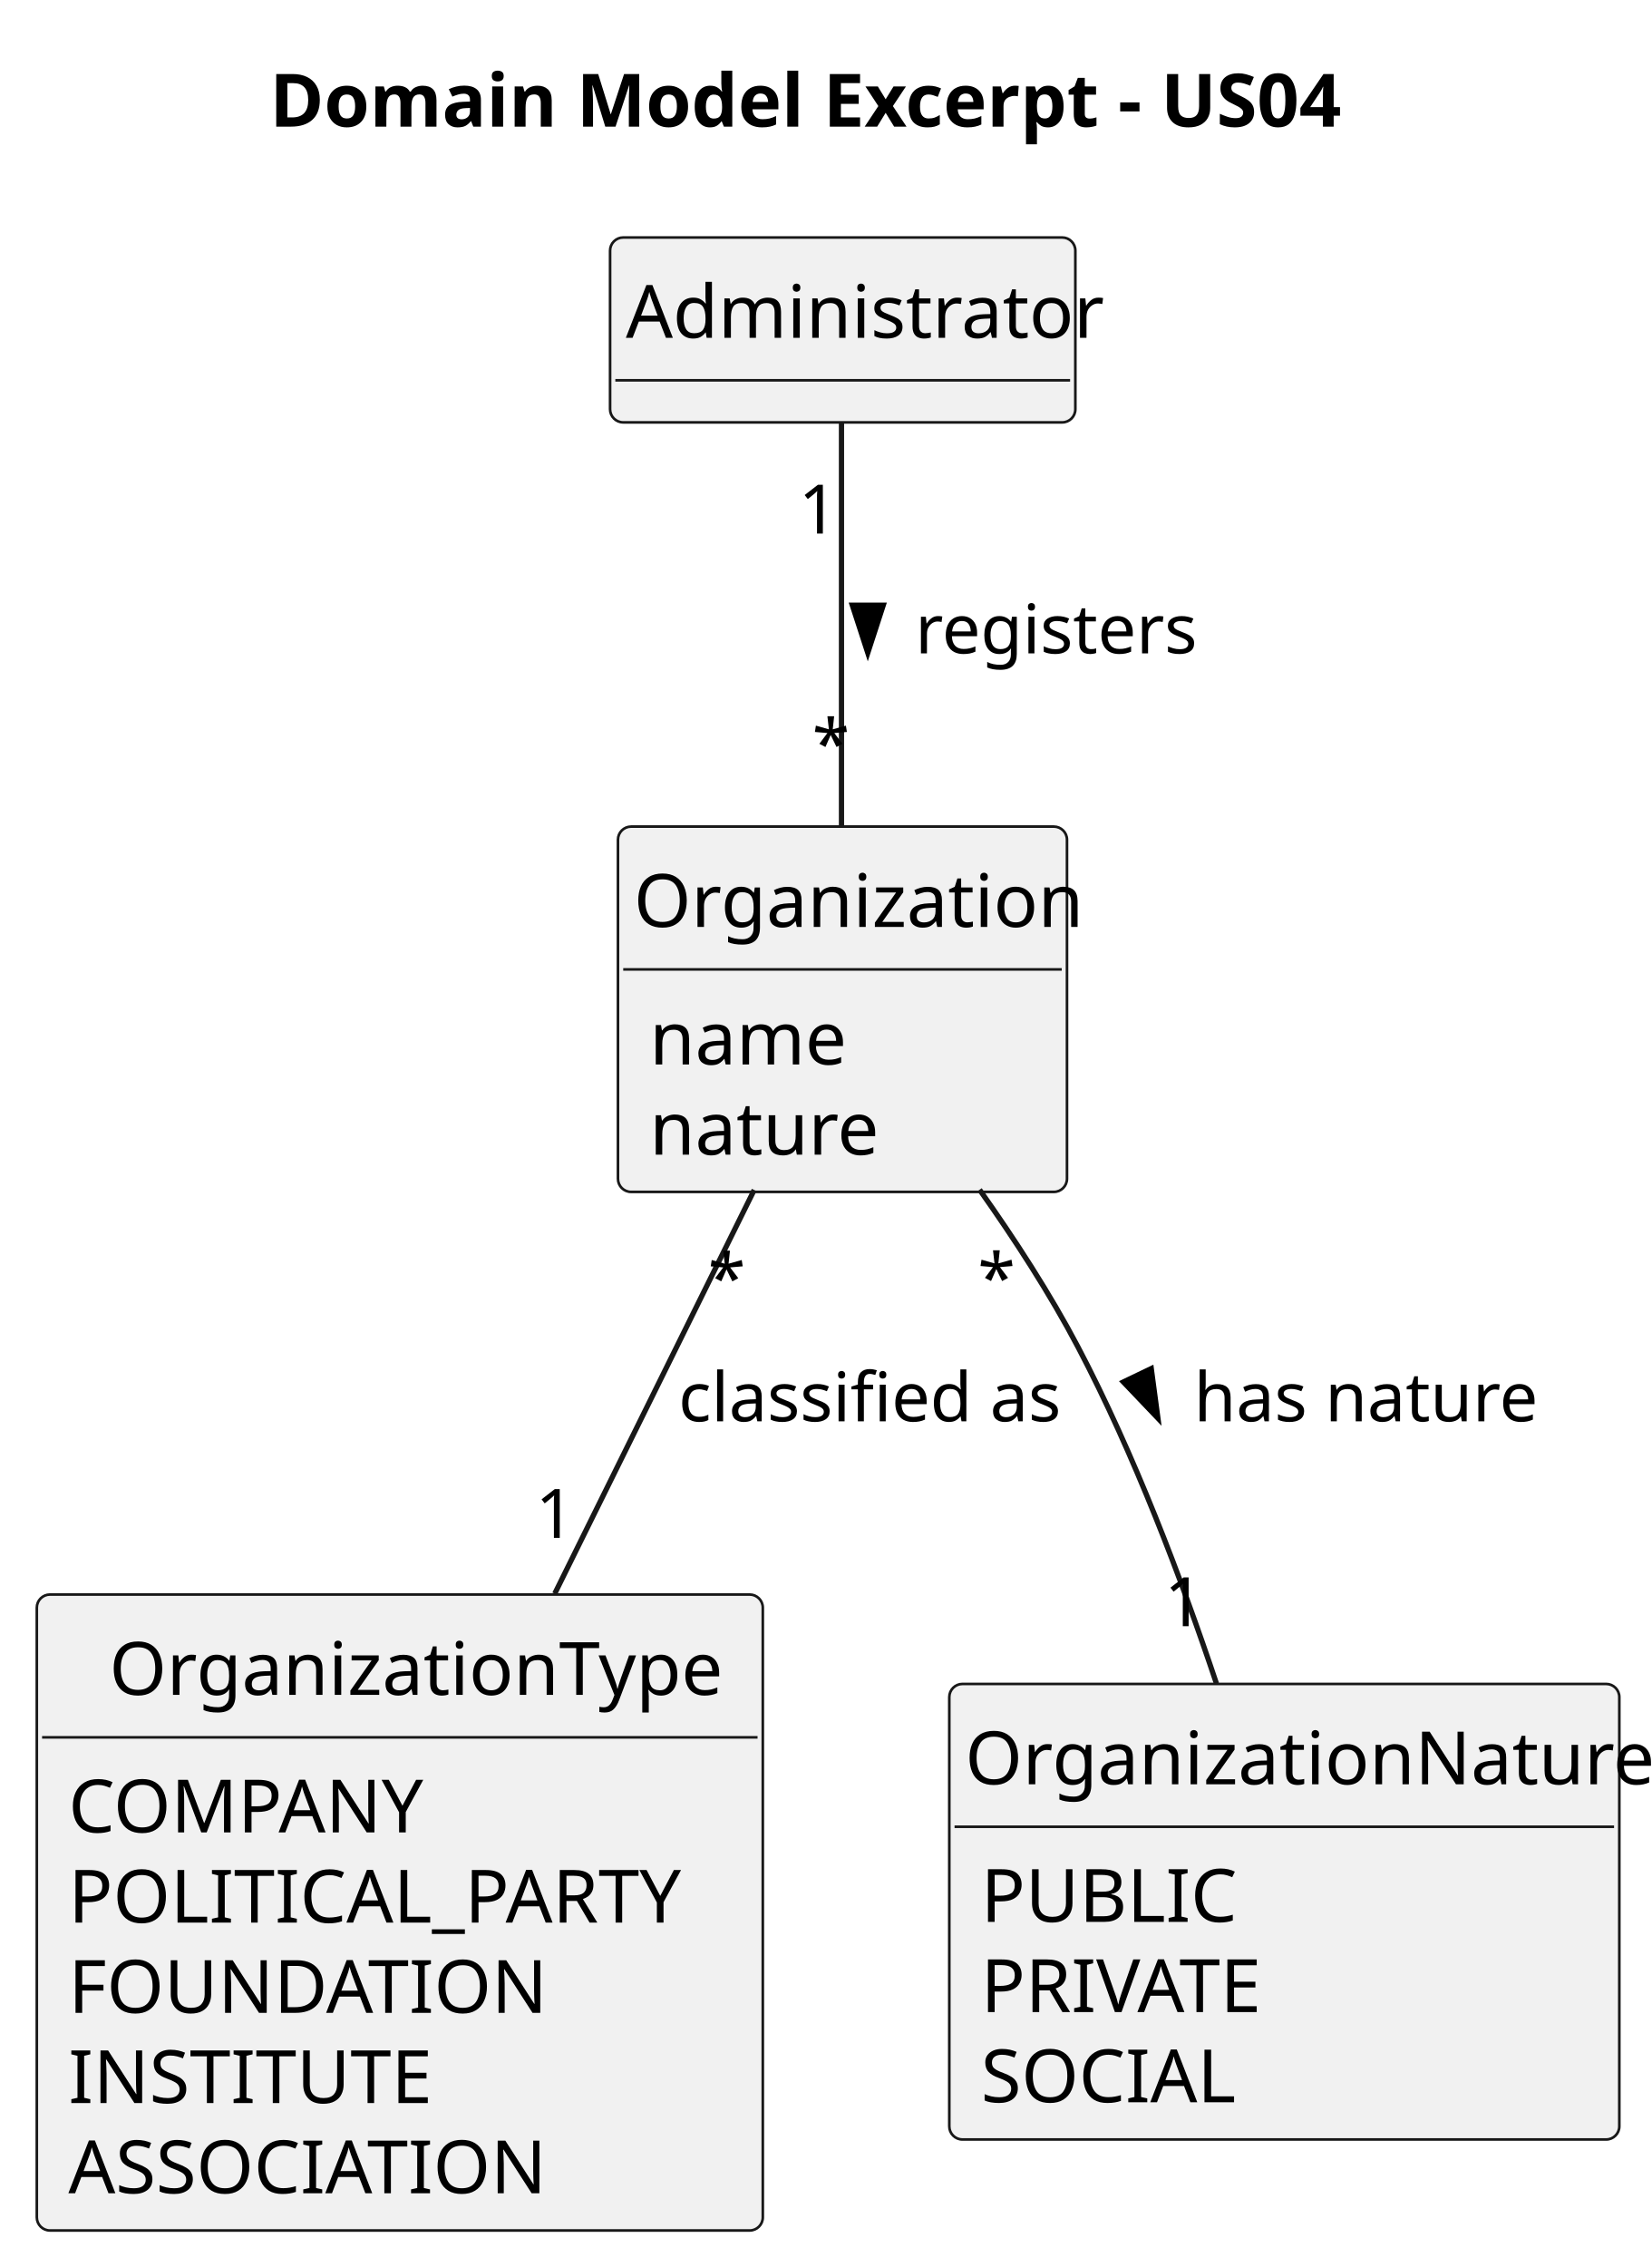
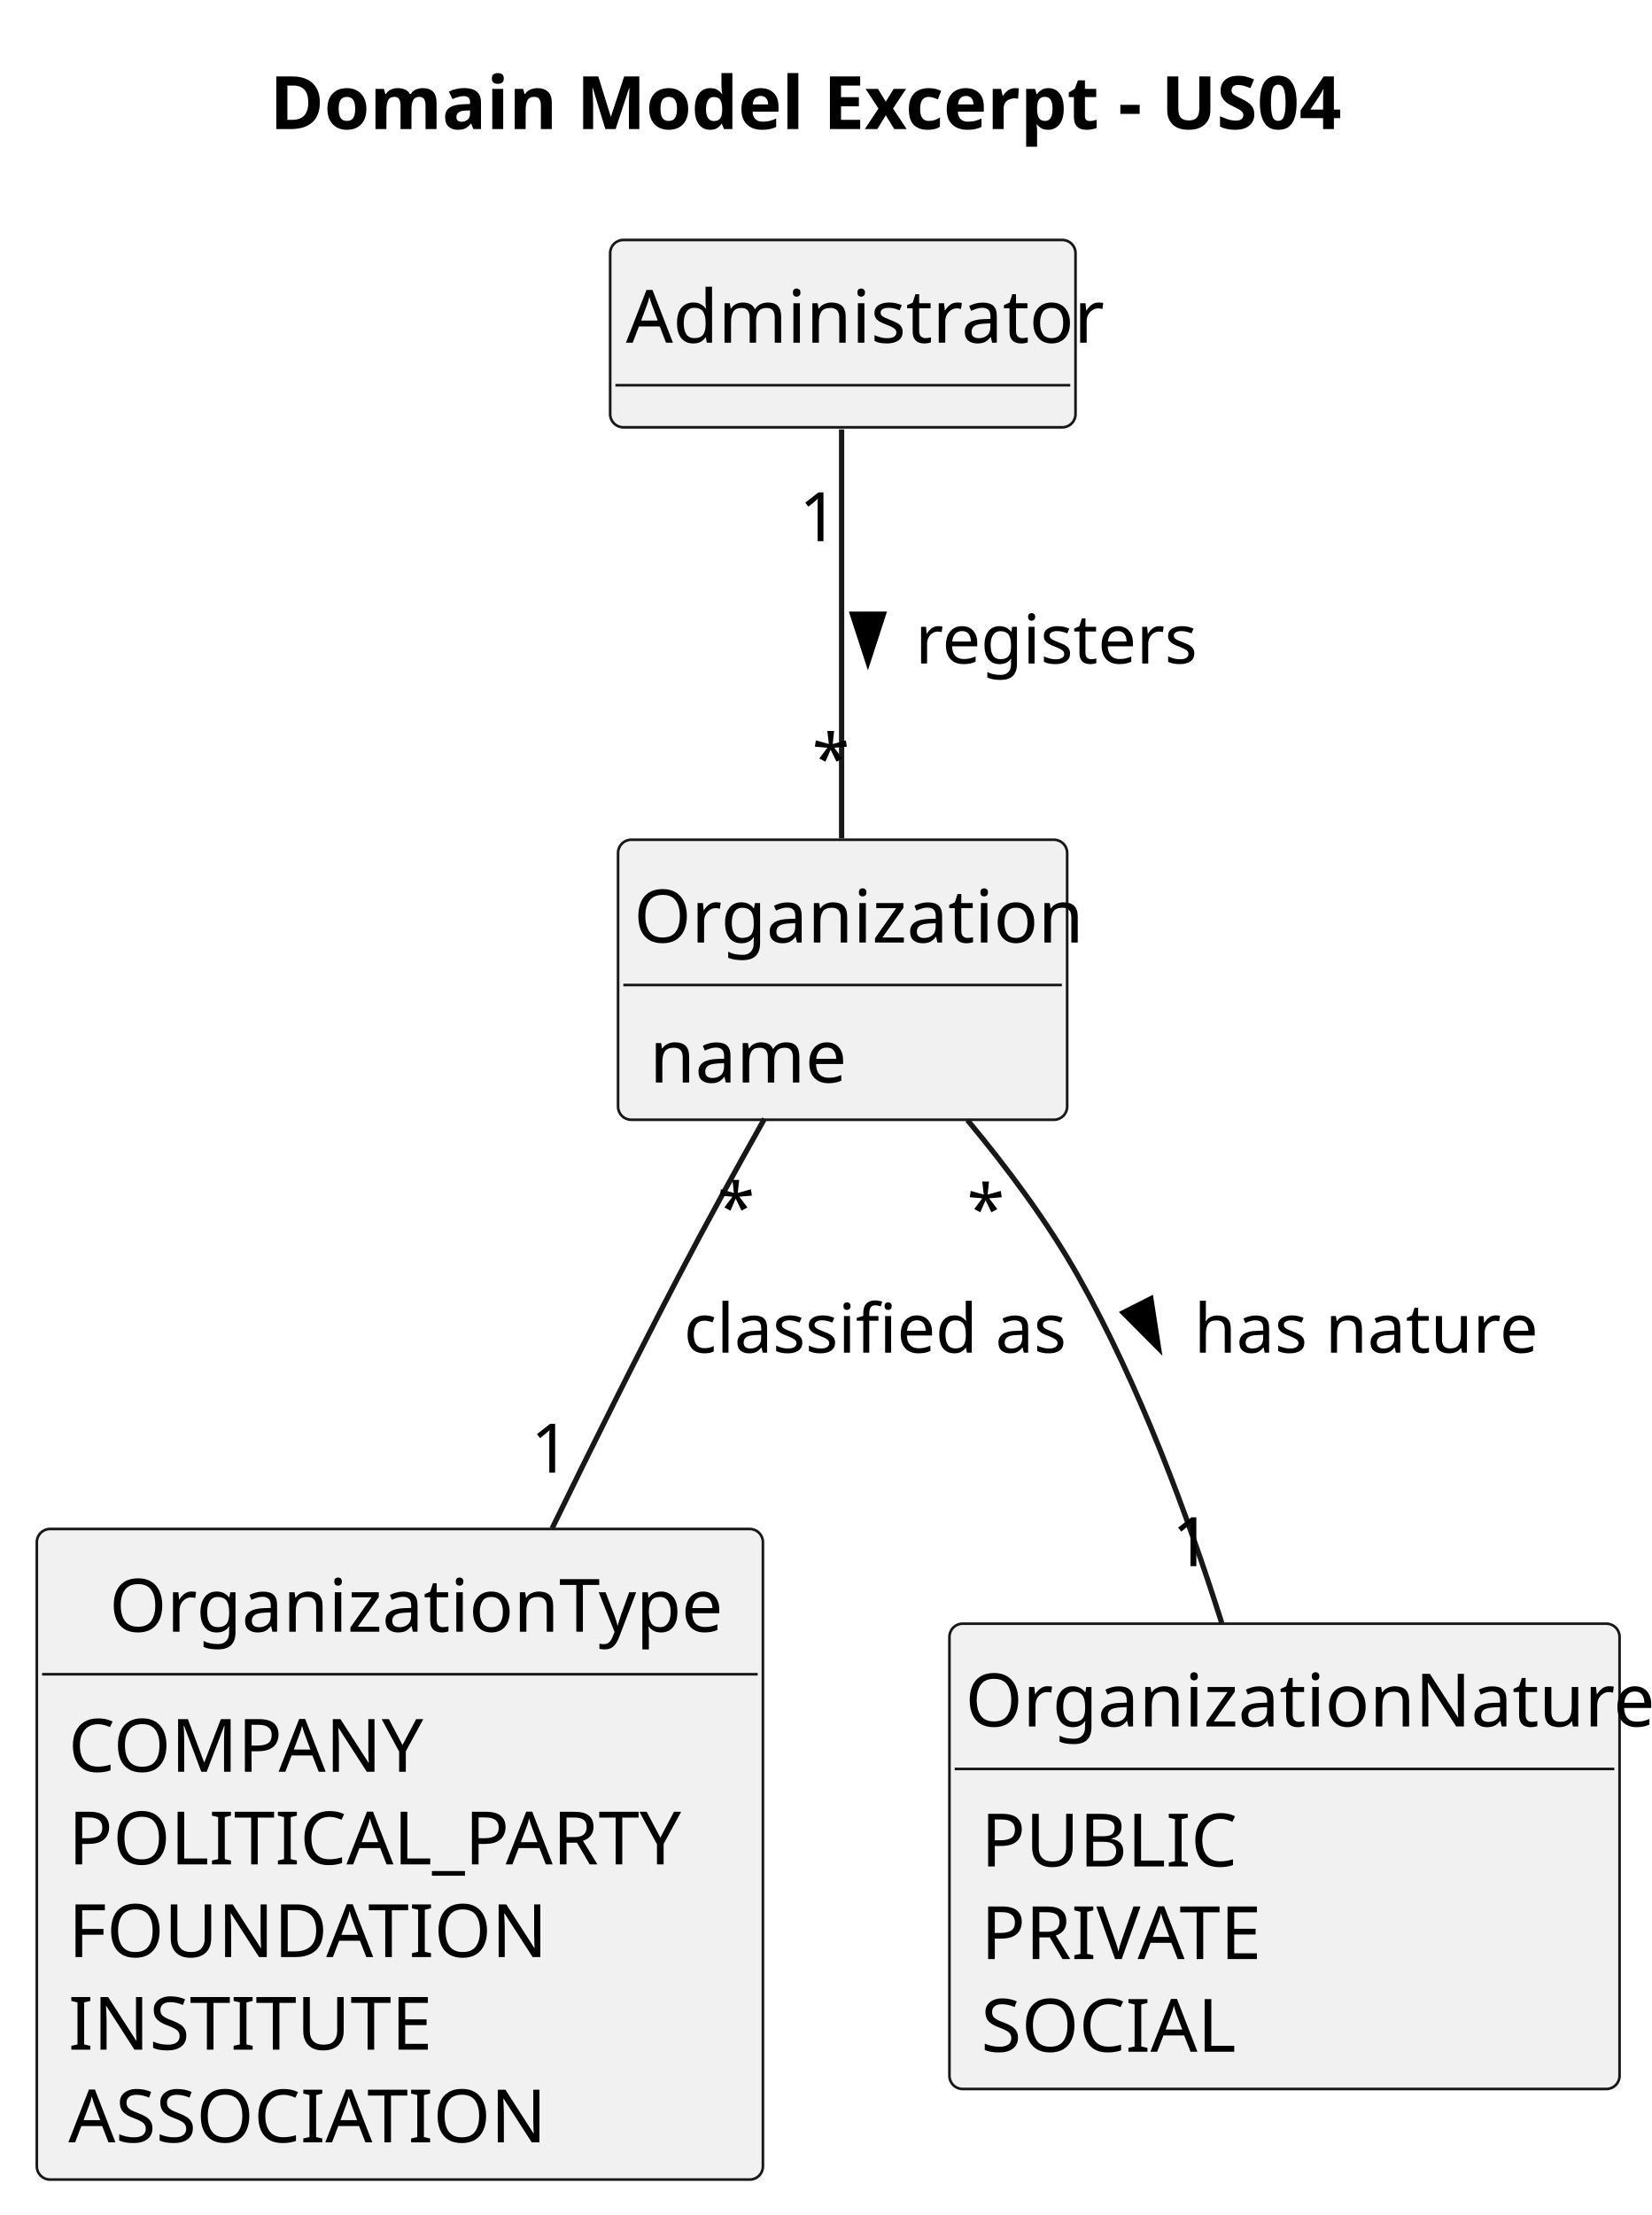
- <svg xmlns="http://www.w3.org/2000/svg" contentStyleType="text/css" data-diagram-type="CLASS" height="431px" preserveAspectRatio="none" style="width:314px;height:431px;background:#FFFFFF;" version="1.1" viewBox="0 0 314 431" width="314px" zoomAndPan="magnify">
+ <svg xmlns="http://www.w3.org/2000/svg" contentStyleType="text/css" height="421px" preserveAspectRatio="none" style="width:314px;height:421px;background:#FFFFFF;" version="1.1" viewBox="0 0 314 421" width="314px" zoomAndPan="magnify">
  <defs />
  <g>
-     <g class="title" data-source-line="9">
-       <text fill="#000000" font-family="sans-serif" font-size="14" font-weight="bold" lengthAdjust="spacing" textLength="198.379" x="51.26" y="24.075">Domain Model Excerpt - US04</text>
+     <text fill="#000000" font-family="sans-serif" font-size="14" font-weight="bold" lengthAdjust="spacing" textLength="198.379" x="51.26" y="24.533">Domain Model Excerpt - US04</text>
+     <g id="elem_Administrator">
+       <rect codeLine="11" fill="#F1F1F1" height="35.609" id="Administrator" rx="2.5" ry="2.5" style="stroke:#181818;stroke-width:0.5;" width="88.469" x="116" y="45.609" />
+       <text fill="#000000" font-family="sans-serif" font-size="14" lengthAdjust="spacing" textLength="82.469" x="119" y="65.143">Administrator</text>
+       <line style="stroke:#181818;stroke-width:0.5;" x1="117" x2="203.469" y1="73.219" y2="73.219" />
    </g>
-     <g class="entity" data-qualified-name="Administrator" data-source-line="11" id="ent0002">
-       <rect fill="#F1F1F1" height="35.151" rx="2.5" ry="2.5" style="stroke:#181818;stroke-width:0.5;" width="88.469" x="116" y="45.151" />
-       <text fill="#000000" font-family="sans-serif" font-size="14" lengthAdjust="spacing" textLength="82.469" x="119" y="64.227">Administrator</text>
-       <line style="stroke:#181818;stroke-width:0.5;" x1="117" x2="203.469" y1="72.303" y2="72.303" />
+     <g id="elem_Organization">
+       <rect codeLine="14" fill="#F1F1F1" height="53.219" id="Organization" rx="2.5" ry="2.5" style="stroke:#181818;stroke-width:0.5;" width="85.379" x="117.5" y="159.609" />
+       <text fill="#000000" font-family="sans-serif" font-size="14" lengthAdjust="spacing" textLength="79.379" x="120.5" y="179.143">Organization</text>
+       <line style="stroke:#181818;stroke-width:0.5;" x1="118.5" x2="201.879" y1="187.219" y2="187.219" />
+       <text fill="#000000" font-family="sans-serif" font-size="14" lengthAdjust="spacing" textLength="35.02" x="123.5" y="205.752">name</text>
    </g>
-     <g class="entity" data-qualified-name="Organization" data-source-line="14" id="ent0003">
-       <rect fill="#F1F1F1" height="69.454" rx="2.5" ry="2.5" style="stroke:#181818;stroke-width:0.5;" width="85.379" x="117.5" y="157.151" />
-       <text fill="#000000" font-family="sans-serif" font-size="14" lengthAdjust="spacing" textLength="79.379" x="120.5" y="176.227">Organization</text>
-       <line style="stroke:#181818;stroke-width:0.5;" x1="118.5" x2="201.879" y1="184.303" y2="184.303" />
-       <text fill="#000000" font-family="sans-serif" font-size="14" lengthAdjust="spacing" textLength="35.02" x="123.5" y="202.378">name</text>
-       <text fill="#000000" font-family="sans-serif" font-size="14" lengthAdjust="spacing" textLength="39.696" x="123.5" y="219.529">nature</text>
+     <g id="elem_OrganizationType">
+       <rect codeLine="18" fill="#F1F1F1" height="123.656" id="OrganizationType" rx="2.5" ry="2.5" style="stroke:#181818;stroke-width:0.5;" width="138.041" x="7" y="290.609" />
+       <text fill="#000000" font-family="sans-serif" font-size="14" lengthAdjust="spacing" textLength="110.503" x="20.769" y="310.143">OrganizationType</text>
+       <line style="stroke:#181818;stroke-width:0.5;" x1="8" x2="144.041" y1="318.219" y2="318.219" />
+       <text fill="#000000" font-family="sans-serif" font-size="14" lengthAdjust="spacing" textLength="70.786" x="13" y="336.752">COMPANY</text>
+       <text fill="#000000" font-family="sans-serif" font-size="14" lengthAdjust="spacing" textLength="126.041" x="13" y="354.361">POLITICAL_PARTY</text>
+       <text fill="#000000" font-family="sans-serif" font-size="14" lengthAdjust="spacing" textLength="92.552" x="13" y="371.971">FOUNDATION</text>
+       <text fill="#000000" font-family="sans-serif" font-size="14" lengthAdjust="spacing" textLength="72.331" x="13" y="389.58">INSTITUTE</text>
+       <text fill="#000000" font-family="sans-serif" font-size="14" lengthAdjust="spacing" textLength="95.683" x="13" y="407.19">ASSOCIATION</text>
    </g>
-     <g class="entity" data-qualified-name="OrganizationType" data-source-line="19" id="ent0004">
-       <rect fill="#F1F1F1" height="120.908" rx="2.5" ry="2.5" style="stroke:#181818;stroke-width:0.5;" width="138.041" x="7" y="303.151" />
-       <text fill="#000000" font-family="sans-serif" font-size="14" lengthAdjust="spacing" textLength="110.503" x="20.769" y="322.227">OrganizationType</text>
-       <line style="stroke:#181818;stroke-width:0.5;" x1="8" x2="144.041" y1="330.303" y2="330.303" />
-       <text fill="#000000" font-family="sans-serif" font-size="14" lengthAdjust="spacing" textLength="70.786" x="13" y="348.378">COMPANY</text>
-       <text fill="#000000" font-family="sans-serif" font-size="14" lengthAdjust="spacing" textLength="126.041" x="13" y="365.529">POLITICAL_PARTY</text>
-       <text fill="#000000" font-family="sans-serif" font-size="14" lengthAdjust="spacing" textLength="92.552" x="13" y="382.681">FOUNDATION</text>
-       <text fill="#000000" font-family="sans-serif" font-size="14" lengthAdjust="spacing" textLength="72.331" x="13" y="399.832">INSTITUTE</text>
-       <text fill="#000000" font-family="sans-serif" font-size="14" lengthAdjust="spacing" textLength="95.683" x="13" y="416.983">ASSOCIATION</text>
+     <g id="elem_OrganizationNature">
+       <rect codeLine="26" fill="#F1F1F1" height="88.438" id="OrganizationNature" rx="2.5" ry="2.5" style="stroke:#181818;stroke-width:0.5;" width="127.399" x="180.5" y="308.609" />
+       <text fill="#000000" font-family="sans-serif" font-size="14" lengthAdjust="spacing" textLength="121.399" x="183.5" y="328.143">OrganizationNature</text>
+       <line style="stroke:#181818;stroke-width:0.5;" x1="181.5" x2="306.899" y1="336.219" y2="336.219" />
+       <text fill="#000000" font-family="sans-serif" font-size="14" lengthAdjust="spacing" textLength="50.572" x="186.5" y="354.752">PUBLIC</text>
+       <text fill="#000000" font-family="sans-serif" font-size="14" lengthAdjust="spacing" textLength="59.903" x="186.5" y="372.361">PRIVATE</text>
+       <text fill="#000000" font-family="sans-serif" font-size="14" lengthAdjust="spacing" textLength="51.352" x="186.5" y="389.971">SOCIAL</text>
    </g>
-     <g class="entity" data-qualified-name="OrganizationNature" data-source-line="27" id="ent0005">
-       <rect fill="#F1F1F1" height="86.606" rx="2.5" ry="2.5" style="stroke:#181818;stroke-width:0.5;" width="127.399" x="180.5" y="320.151" />
-       <text fill="#000000" font-family="sans-serif" font-size="14" lengthAdjust="spacing" textLength="121.399" x="183.5" y="339.227">OrganizationNature</text>
-       <line style="stroke:#181818;stroke-width:0.5;" x1="181.5" x2="306.899" y1="347.303" y2="347.303" />
-       <text fill="#000000" font-family="sans-serif" font-size="14" lengthAdjust="spacing" textLength="50.572" x="186.5" y="365.378">PUBLIC</text>
-       <text fill="#000000" font-family="sans-serif" font-size="14" lengthAdjust="spacing" textLength="59.903" x="186.5" y="382.529">PRIVATE</text>
-       <text fill="#000000" font-family="sans-serif" font-size="14" lengthAdjust="spacing" textLength="51.352" x="186.5" y="399.681">SOCIAL</text>
+     <g id="link_Administrator_Organization">
+       <path codeLine="32" d="M160,81.619 C160,101.859 160,135.859 160,159.339 " fill="none" id="Administrator-Organization" style="stroke:#181818;stroke-width:1.0;" />
+       <polygon fill="#000000" points="165,125.785,167.939,116.74,162.061,116.74,165,125.785" style="stroke:#000000;stroke-width:1.0;" />
+       <text fill="#000000" font-family="sans-serif" font-size="13" lengthAdjust="spacing" textLength="49.848" x="174" y="126.105">registers</text>
+       <text fill="#000000" font-family="sans-serif" font-size="13" lengthAdjust="spacing" textLength="7.23" x="151.937" y="102.864">1</text>
+       <text fill="#000000" font-family="sans-serif" font-size="13" lengthAdjust="spacing" textLength="5.059" x="154.385" y="148.809">*</text>
    </g>
-     <g class="link" data-entity-1="ent0002" data-entity-2="ent0003" data-link-type="association" data-source-line="33" id="lnk6">
-       <path codeLine="33" d="M160,80.251 C160,99.681 160,132.351 160,157.121" fill="none" id="Administrator-Organization" style="stroke:#181818;stroke-width:1;" />
-       <polygon fill="#000000" points="165,124.115,167.939,115.069,162.061,115.069,165,124.115" style="stroke:#000000;stroke-width:1;" />
-       <text fill="#000000" font-family="sans-serif" font-size="13" lengthAdjust="spacing" textLength="49.848" x="174" y="124.221">registers</text>
-       <text fill="#000000" font-family="sans-serif" font-size="13" lengthAdjust="spacing" textLength="7.23" x="151.846" y="101.445">1</text>
-       <text fill="#000000" font-family="sans-serif" font-size="13" lengthAdjust="spacing" textLength="5.059" x="154.418" y="146.049">*</text>
+     <g id="link_Organization_OrganizationType">
+       <path codeLine="34" d="M145.34,212.639 C140.07,221.999 134.16,232.729 129,242.609 C120.97,257.999 112.61,274.789 104.97,290.479 " fill="none" id="Organization-OrganizationType" style="stroke:#181818;stroke-width:1.0;" />
+       <text fill="#000000" font-family="sans-serif" font-size="13" lengthAdjust="spacing" textLength="70.808" x="130" y="257.104">classified as</text>
+       <text fill="#000000" font-family="sans-serif" font-size="13" lengthAdjust="spacing" textLength="5.059" x="136.335" y="234.135">*</text>
+       <text fill="#000000" font-family="sans-serif" font-size="13" lengthAdjust="spacing" textLength="7.23" x="100.926" y="279.906">1</text>
    </g>
-     <g class="link" data-entity-1="ent0003" data-entity-2="ent0004" data-link-type="association" data-source-line="35" id="lnk7">
-       <path codeLine="35" d="M143.4,226.241 C132.6,248.111 118.2,277.251 105.48,302.981" fill="none" id="Organization-OrganizationType" style="stroke:#181818;stroke-width:1;" />
-       <text fill="#000000" font-family="sans-serif" font-size="13" lengthAdjust="spacing" textLength="70.808" x="129" y="270.221">classified as</text>
-       <text fill="#000000" font-family="sans-serif" font-size="13" lengthAdjust="spacing" textLength="5.059" x="134.608" y="247.644">*</text>
-       <text fill="#000000" font-family="sans-serif" font-size="13" lengthAdjust="spacing" textLength="7.23" x="101.821" y="292.382">1</text>
-     </g>
-     <g class="link" data-entity-1="ent0003" data-entity-2="ent0005" data-link-type="association" data-source-line="36" id="lnk8">
-       <path codeLine="36" d="M186.26,226.191 C192.9,235.571 199.66,245.981 205,256.151 C215.62,276.371 224.63,300.131 231.3,320.081" fill="none" id="Organization-OrganizationNature" style="stroke:#181818;stroke-width:1;" />
-       <polygon fill="#000000" points="220.163,269.623,218.9,260.196,213.601,262.738,220.163,269.623" style="stroke:#000000;stroke-width:1;" />
-       <text fill="#000000" font-family="sans-serif" font-size="13" lengthAdjust="spacing" textLength="61.433" x="227" y="270.221">has nature</text>
-       <text fill="#000000" font-family="sans-serif" font-size="13" lengthAdjust="spacing" textLength="5.059" x="185.906" y="247.584">*</text>
-       <text fill="#000000" font-family="sans-serif" font-size="13" lengthAdjust="spacing" textLength="7.23" x="221.399" y="309.172">1</text>
+     <g id="link_Organization_OrganizationNature">
+       <path codeLine="35" d="M183.92,212.889 C191.37,221.829 199.16,232.229 205,242.609 C216.58,263.189 225.74,287.839 232.27,308.489 " fill="none" id="Organization-OrganizationNature" style="stroke:#181818;stroke-width:1.0;" />
+       <polygon fill="#000000" points="220.257,256.247,218.797,246.849,213.552,249.502,220.257,256.247" style="stroke:#000000;stroke-width:1.0;" />
+       <text fill="#000000" font-family="sans-serif" font-size="13" lengthAdjust="spacing" textLength="61.433" x="227" y="257.104">has nature</text>
+       <text fill="#000000" font-family="sans-serif" font-size="13" lengthAdjust="spacing" textLength="5.059" x="183.836" y="234.443">*</text>
+       <text fill="#000000" font-family="sans-serif" font-size="13" lengthAdjust="spacing" textLength="7.23" x="222.829" y="297.671">1</text>
    </g>
  </g>
</svg>
